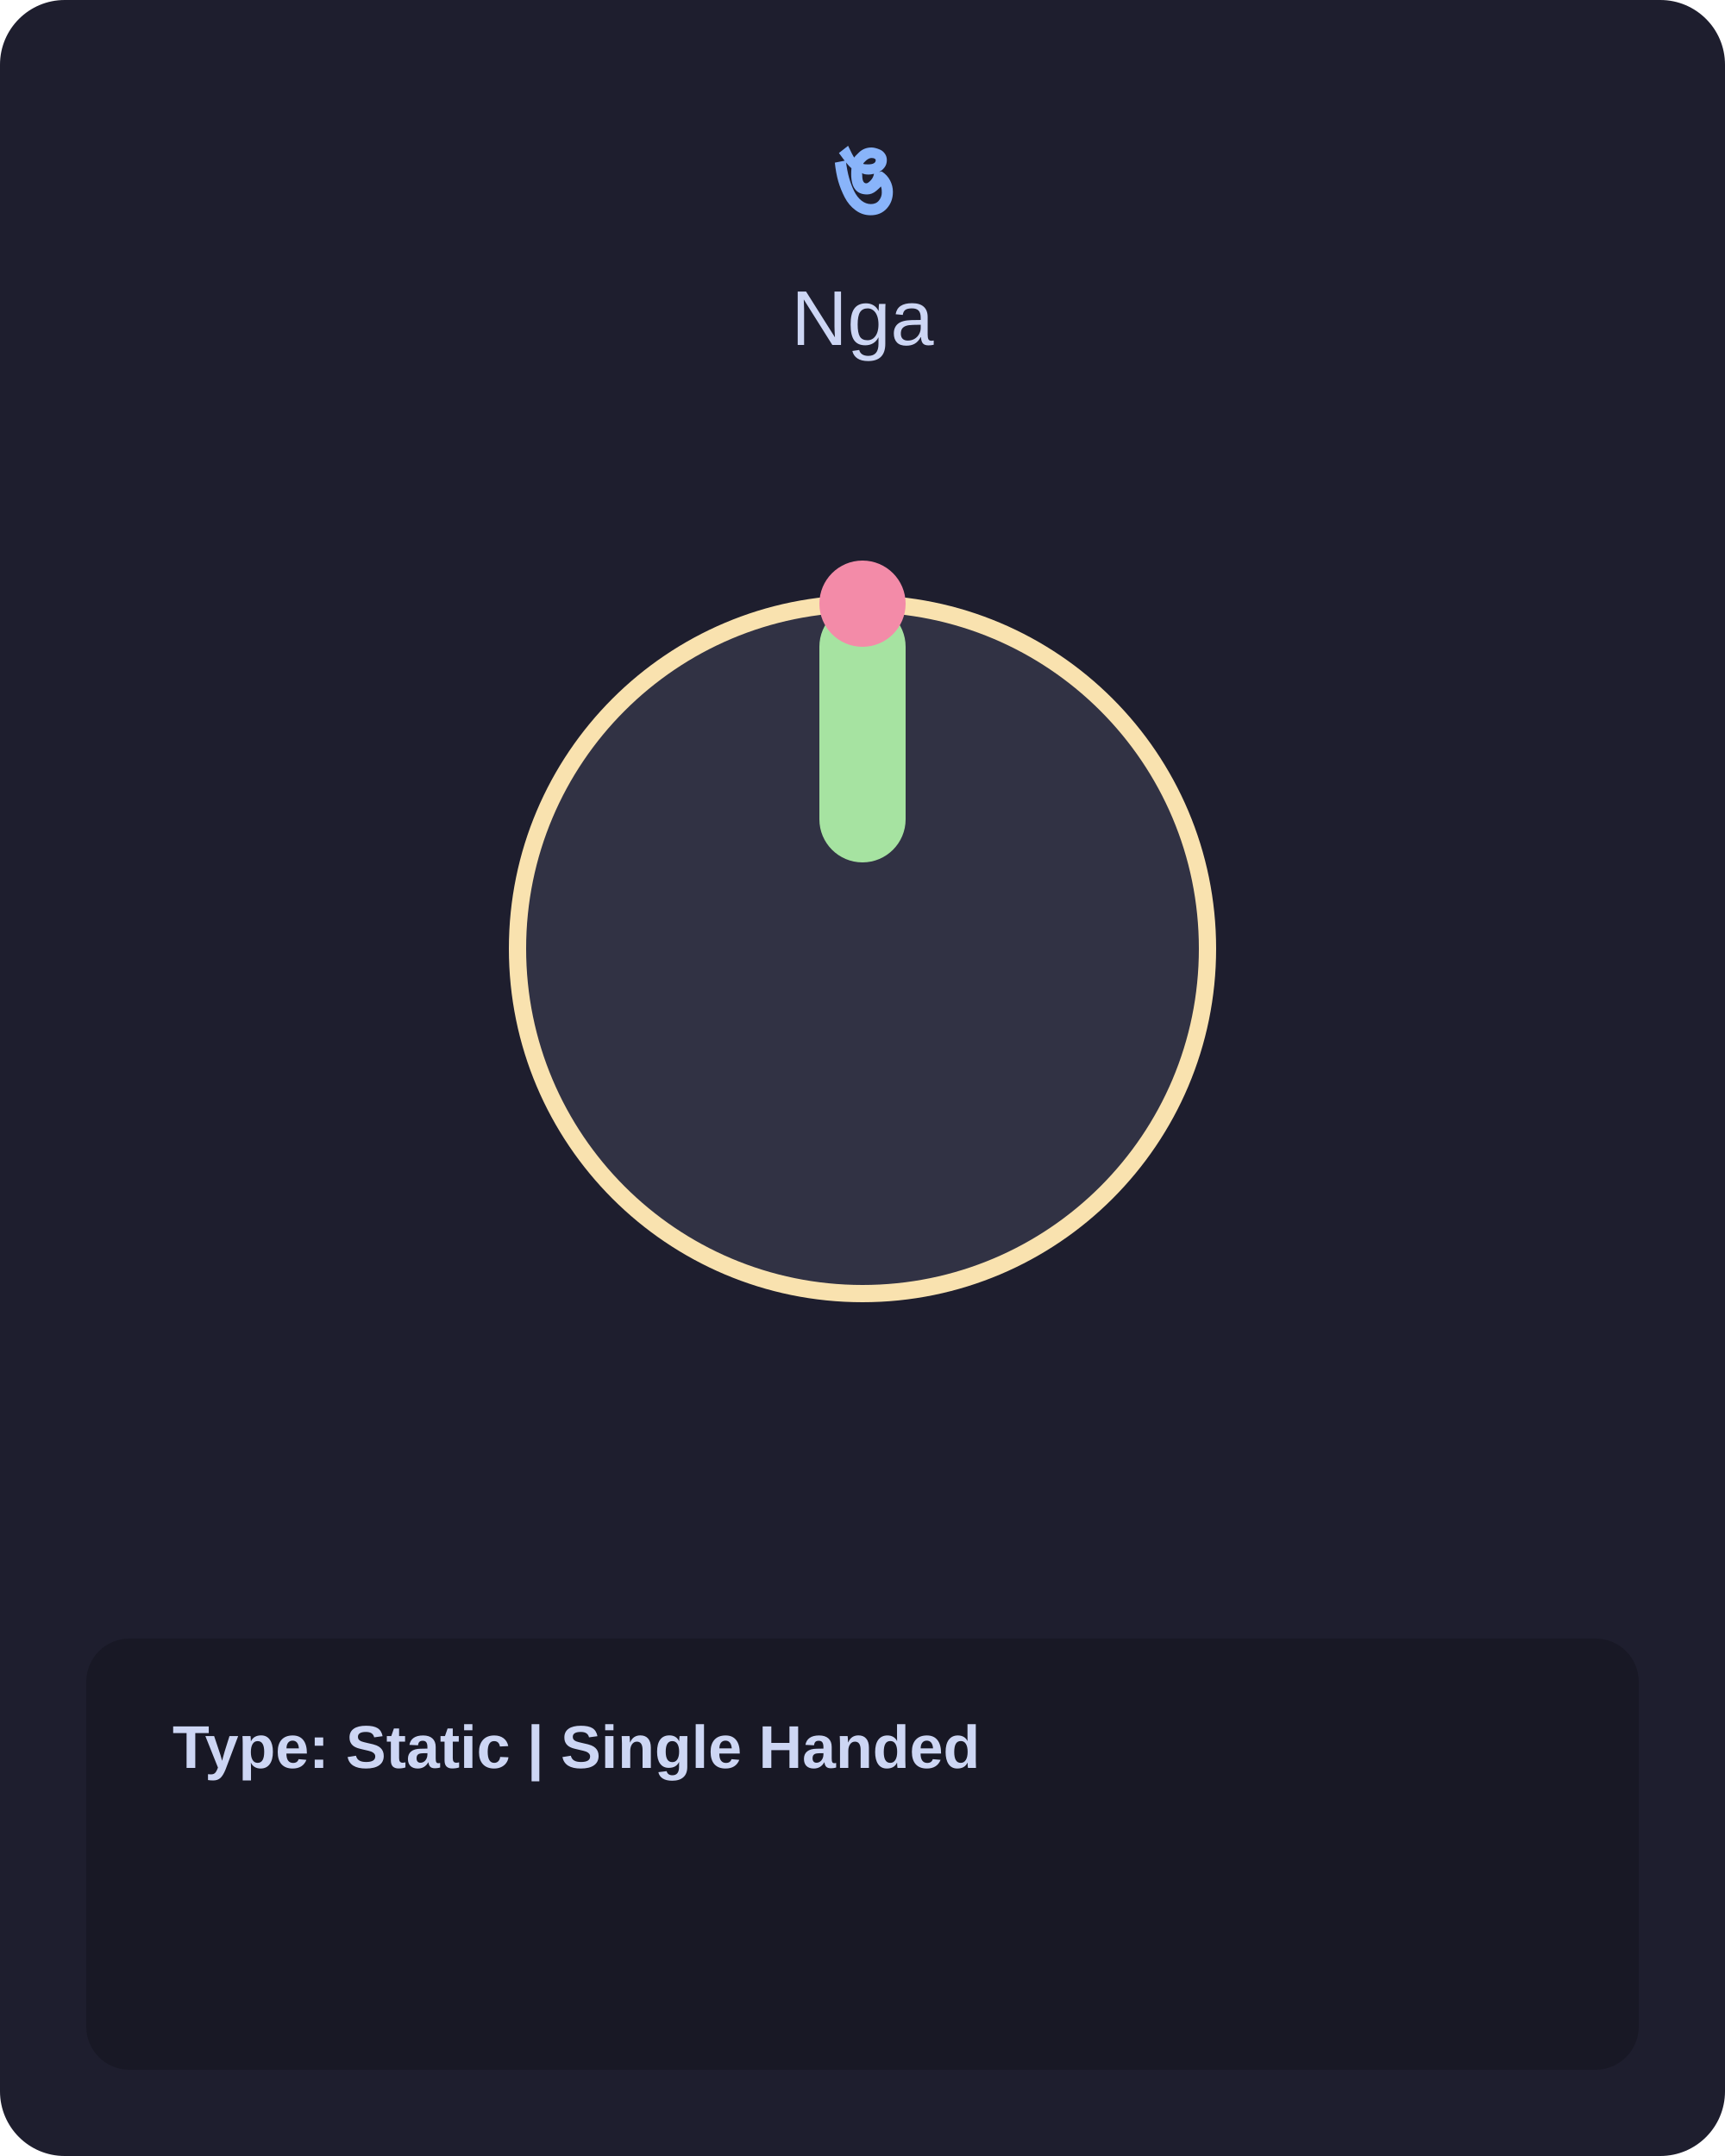
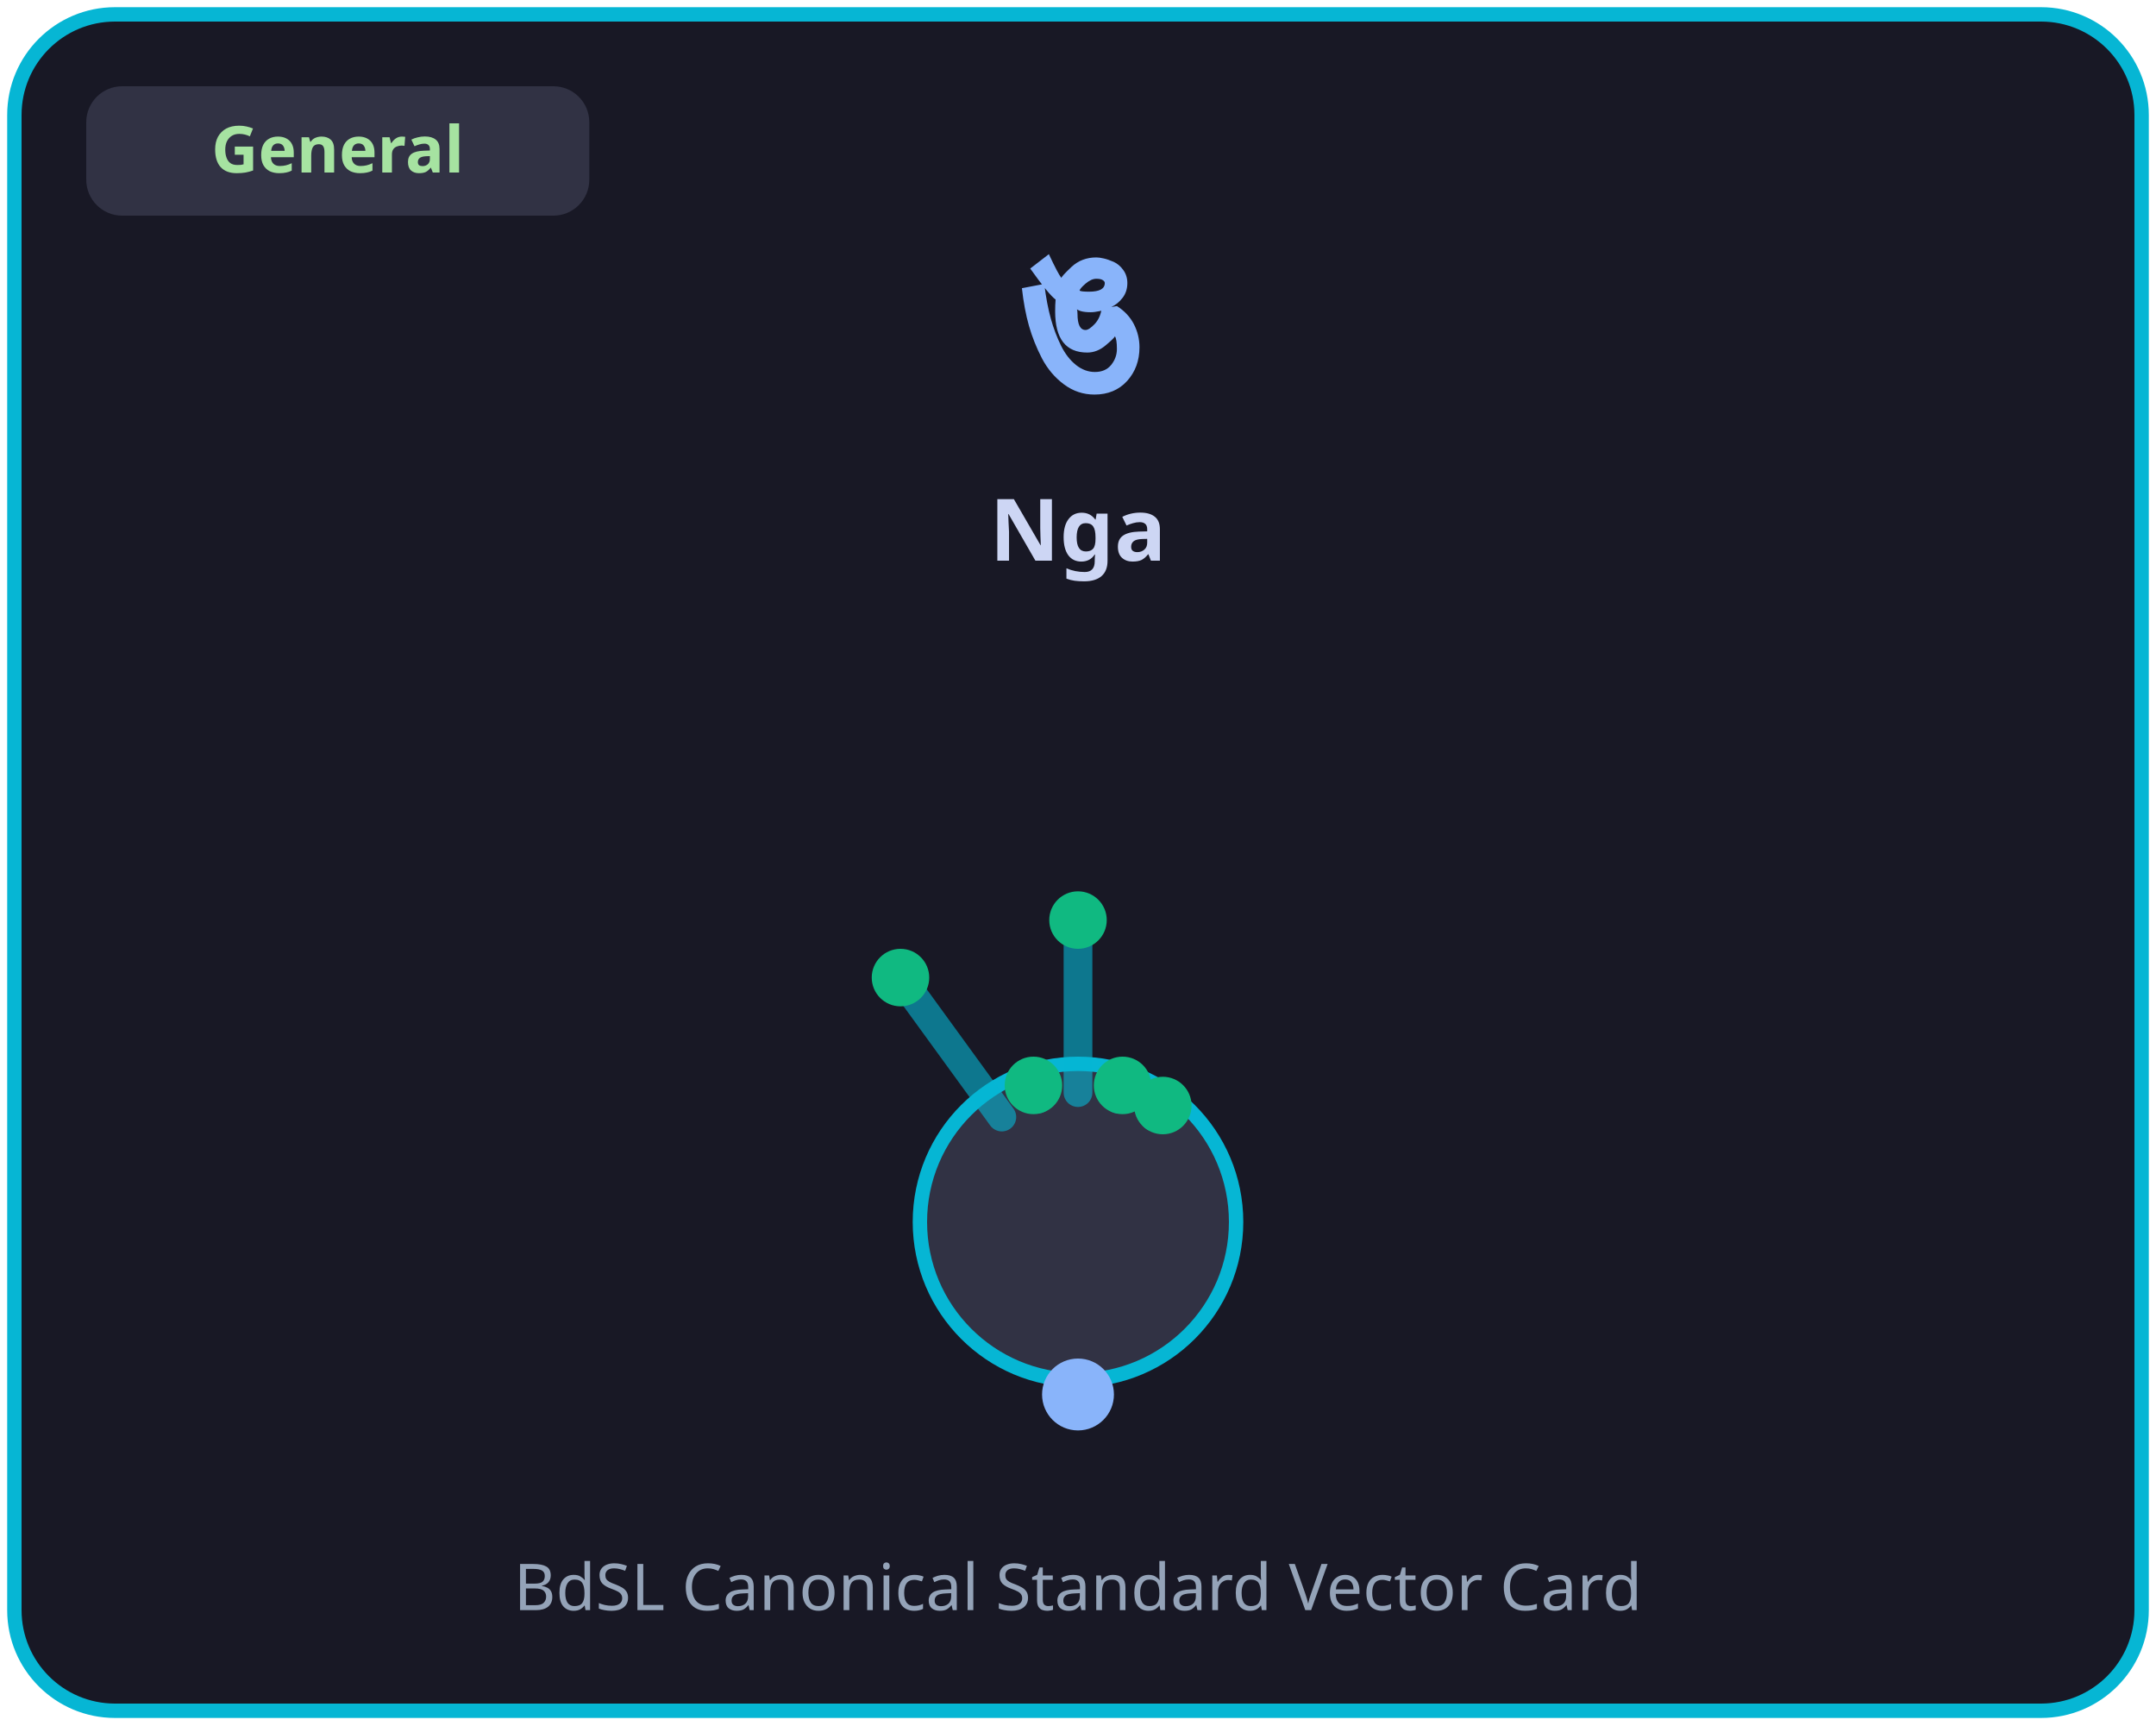
- <svg xmlns="http://www.w3.org/2000/svg" width="400" height="500">
-   <rect width="100%" height="100%" rx="15" fill="#1E1E2E" />
-   <text x="200" y="50" font-family="Arial, sans-serif" font-size="28" font-weight="bold" fill="#89B4FA" text-anchor="middle">ঙ</text>
-   <text x="200" y="80" font-family="Arial, sans-serif" font-size="18" fill="#CDD6F4" text-anchor="middle">Nga</text>
-   <circle cx="200" cy="220" r="80" fill="#313244" stroke="#F9E2AF" stroke-width="4" />
-   <rect x="190" y="140" width="20" height="60" rx="10" fill="#A6E3A1" />
-   <circle cx="200" cy="140" r="10" fill="#F38BA8" />
-   <rect x="20" y="380" width="360" height="100" rx="10" fill="#181825" />
-   <text x="40" y="410" font-family="Arial, sans-serif" font-size="14" fill="#CDD6F4" font-weight="bold">Type: Static | Single Handed</text>
-   <text x="40" y="440" font-family="Arial, sans-serif" font-size="12" fill="#A6ADC8">
-         
-     </text>
-   <text x="40" y="460" font-family="Arial, sans-serif" font-size="12" fill="#A6ADC8">
-         
-     </text>
+ <svg xmlns="http://www.w3.org/2000/svg" viewBox="0 0 300 240" width="300" height="240">
+   <rect width="296" height="236" x="2" y="2" rx="14" fill="#181825" stroke="#06B6D4" stroke-width="2" />
+   <rect x="12" y="12" width="70" height="18" rx="5" fill="#313244" />
+   <text x="47" y="24" fill="#A6E3A1" font-family="Segoe UI, sans-serif" font-size="9" font-weight="bold" text-anchor="middle">General</text>
+   <text x="150" y="55" fill="#89B4FA" font-family="SolaimanLipi, Arial, sans-serif" font-size="34" font-weight="bold" text-anchor="middle">ঙ</text>
+   <text x="150" y="78" fill="#CDD6F4" font-family="Segoe UI, sans-serif" font-size="12" font-weight="bold" text-anchor="middle">Nga</text>
+   <g transform="translate(0, 10)">
+     <circle cx="150" cy="160" r="22" fill="#313244" stroke="#06B6D4" stroke-width="2" />
+     <circle cx="150" cy="184" r="5" fill="#89B4FA" />
+     <line x1="139.4" y1="145.4" x2="125.3" y2="126.0" stroke="rgba(6, 182, 212, 0.6)" stroke-width="4" stroke-linecap="round" />
+     <circle cx="125.3" cy="126.0" r="4" fill="#10B981" />
+     <line x1="144.4" y1="142.9" x2="143.8" y2="141.0" stroke="rgba(6, 182, 212, 0.6)" stroke-width="4" stroke-linecap="round" />
+     <circle cx="143.8" cy="141.0" r="4" fill="#10B981" />
+     <line x1="150.0" y1="142.0" x2="150.0" y2="118.0" stroke="rgba(6, 182, 212, 0.6)" stroke-width="4" stroke-linecap="round" />
+     <circle cx="150.0" cy="118.0" r="4" fill="#10B981" />
+     <line x1="155.6" y1="142.9" x2="156.2" y2="141.0" stroke="rgba(6, 182, 212, 0.6)" stroke-width="4" stroke-linecap="round" />
+     <circle cx="156.2" cy="141.0" r="4" fill="#10B981" />
+     <line x1="160.6" y1="145.4" x2="161.8" y2="143.8" stroke="rgba(6, 182, 212, 0.6)" stroke-width="4" stroke-linecap="round" />
+     <circle cx="161.8" cy="143.8" r="4" fill="#10B981" />
+   </g>
+   <text x="150" y="224" fill="#94A3B8" font-family="Segoe UI, sans-serif" font-size="9" text-anchor="middle">BdSL Canonical Standard Vector Card</text>
</svg>
